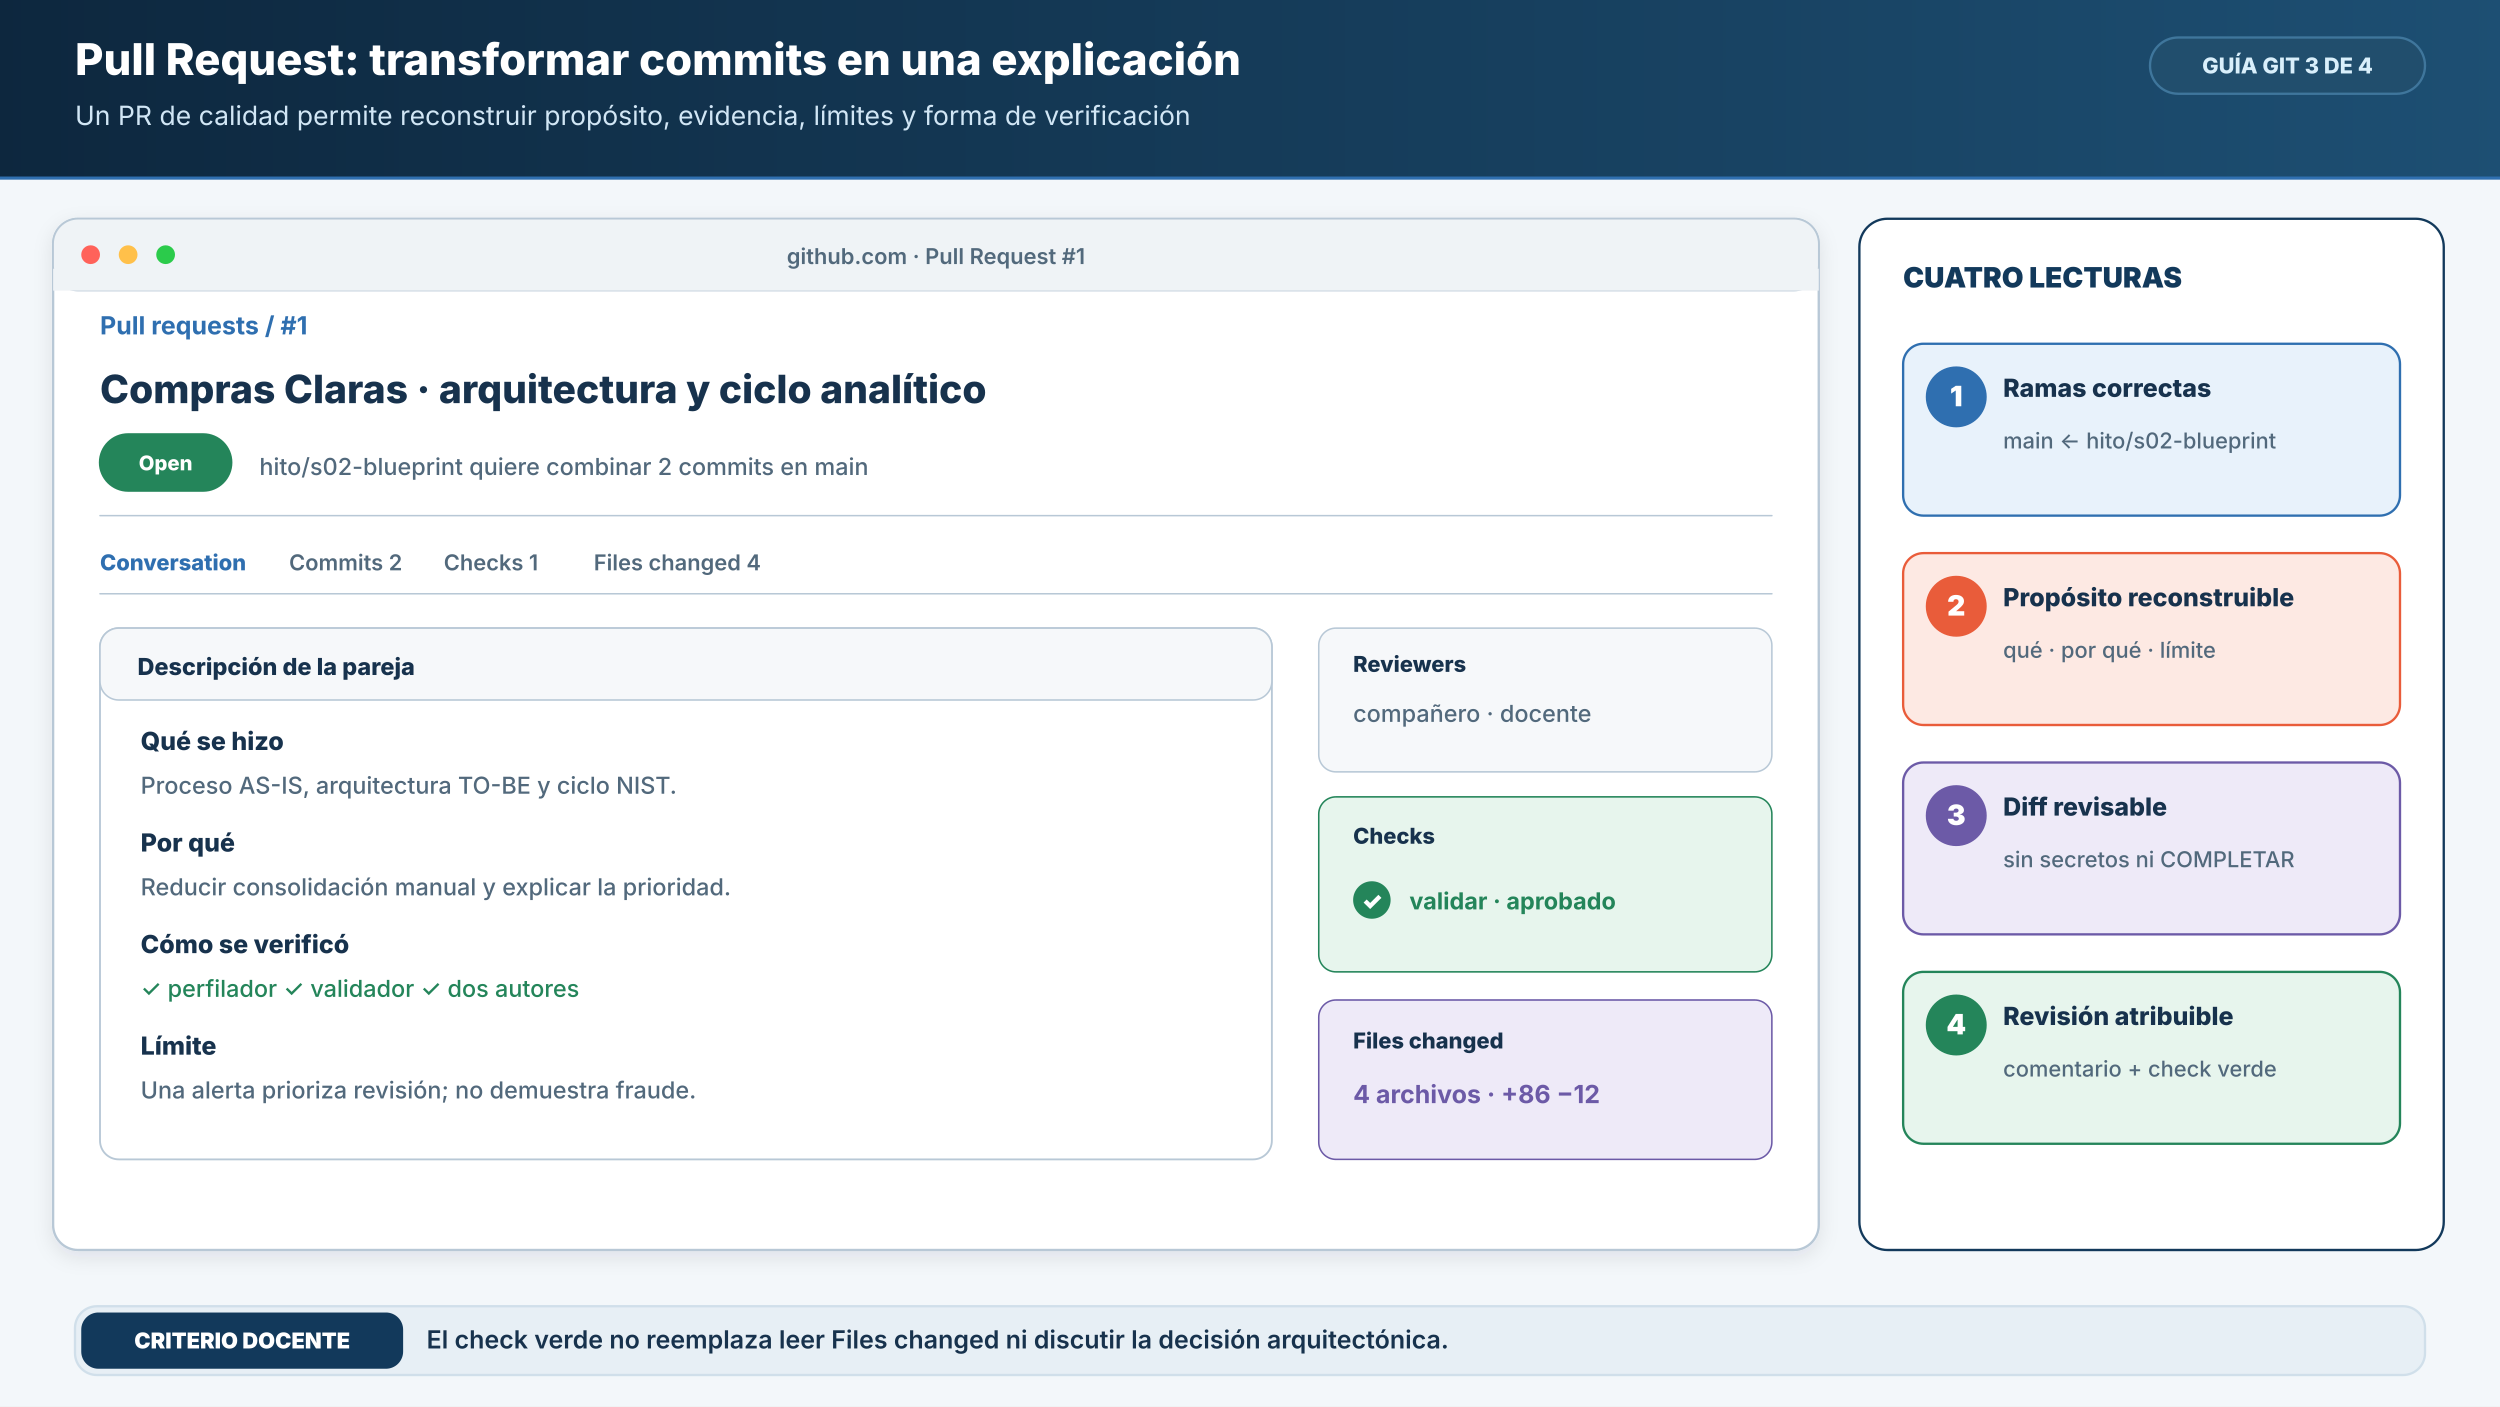
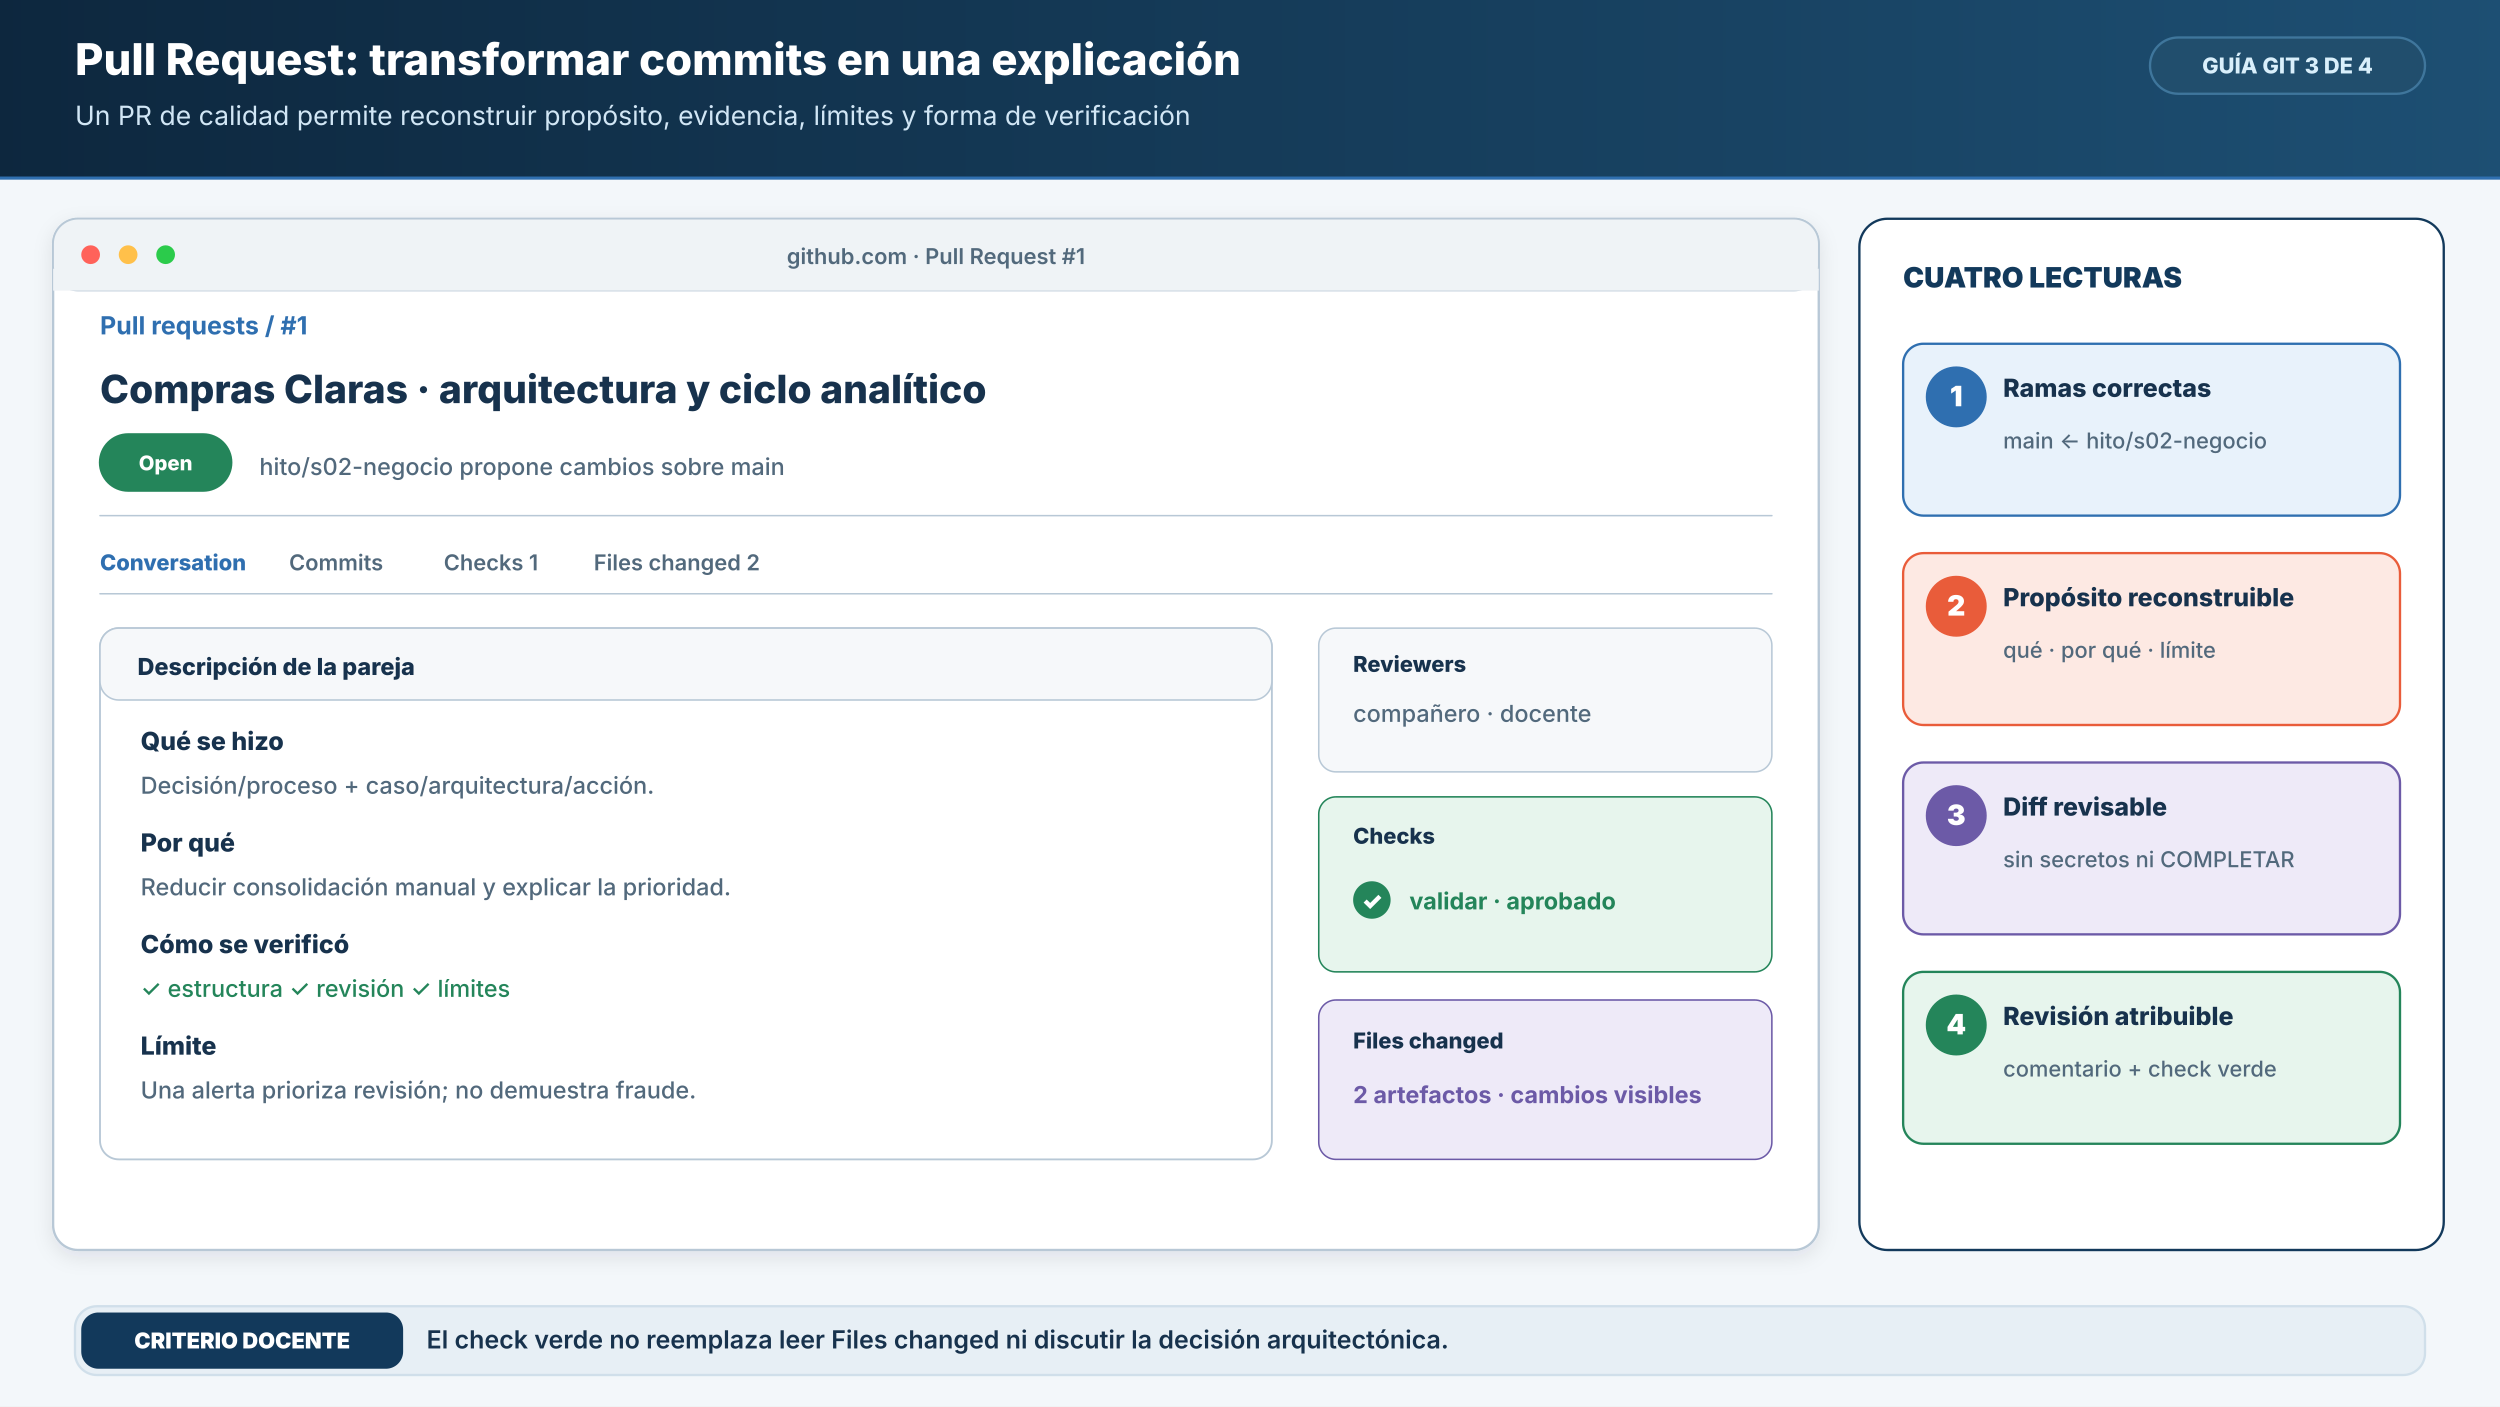
<svg xmlns="http://www.w3.org/2000/svg" width="1600" height="900" viewBox="0 0 1600 900" role="img" aria-labelledby="title desc">
  <defs>
    <linearGradient id="header-grad" x1="0" y1="0" x2="1" y2="0">
      <stop offset="0%" stop-color="#0D273E" />
      <stop offset="100%" stop-color="#1D4F73" />
    </linearGradient>
    <linearGradient id="navy-card-grad" x1="0" y1="0" x2="0" y2="1">
      <stop offset="0%" stop-color="#184368" />
      <stop offset="100%" stop-color="#0F2B48" />
    </linearGradient>
    <linearGradient id="hub-grad" x1="0" y1="0" x2="1" y2="1">
      <stop offset="0%" stop-color="#1C4B72" />
      <stop offset="100%" stop-color="#0A2238" />
    </linearGradient>
    <filter id="shadow" x="-10%" y="-10%" width="125%" height="130%">
      <feDropShadow dx="0" dy="4" stdDeviation="6" flood-color="#0F2B48" flood-opacity="0.09" />
    </filter>
    <filter id="shadow-lg" x="-15%" y="-15%" width="135%" height="140%">
      <feDropShadow dx="0" dy="8" stdDeviation="12" flood-color="#0F2B48" flood-opacity="0.14" />
    </filter>
    <marker id="arrow-blue" markerWidth="10" markerHeight="10" refX="8" refY="3" orient="auto">
      <path d="M0,0 L0,6 L9,3 z" fill="#2F6FB0" />
    </marker>
    <marker id="arrow-red" markerWidth="10" markerHeight="10" refX="8" refY="3" orient="auto">
      <path d="M0,0 L0,6 L9,3 z" fill="#C93F34" />
    </marker>
    <marker id="arrow-green" markerWidth="10" markerHeight="10" refX="8" refY="3" orient="auto">
      <path d="M0,0 L0,6 L9,3 z" fill="#24855A" />
    </marker>
    <marker id="arrow-purple" markerWidth="10" markerHeight="10" refX="8" refY="3" orient="auto">
      <path d="M0,0 L0,6 L9,3 z" fill="#6C5AA7" />
    </marker>
    <marker id="arrow-orange" markerWidth="10" markerHeight="10" refX="8" refY="3" orient="auto">
      <path d="M0,0 L0,6 L9,3 z" fill="#E95C3A" />
    </marker>
    <marker id="arrow-amber" markerWidth="10" markerHeight="10" refX="8" refY="3" orient="auto">
      <path d="M0,0 L0,6 L9,3 z" fill="#C98500" />
    </marker>
    <marker id="arrow-teal" markerWidth="10" markerHeight="10" refX="8" refY="3" orient="auto">
      <path d="M0,0 L0,6 L9,3 z" fill="#167C80" />
    </marker>
    <marker id="arrow-ink" markerWidth="10" markerHeight="10" refX="8" refY="3" orient="auto">
      <path d="M0,0 L0,6 L9,3 z" fill="#17324D" />
    </marker>
  </defs>
  <rect width="1600" height="900" fill="#F3F7FA" />
  <rect x="0" y="0" width="1600" height="114" rx="0" fill="url(#header-grad)" stroke="#0D273E" stroke-width="0" opacity="1" />
  <line x1="0" y1="114" x2="1600" y2="114" stroke="#2F6FB0" stroke-width="2" fill="none" stroke-linecap="round" />
  <rect x="1376" y="24" width="176" height="36" rx="18" fill="#214E6D" stroke="#3F769C" stroke-width="1.5" opacity="1" />
  <text x="1464.0" y="47" fill="#D9EFFB" font-family="Inter, -apple-system, Segoe UI, Arial, sans-serif" font-size="14" font-weight="800" text-anchor="middle" style="">
    <tspan x="1464.0" dy="0">GUÍA GIT 3 DE 4</tspan>
  </text>
  <text x="48" y="48" fill="#FFFFFF" font-family="Inter, -apple-system, Segoe UI, Arial, sans-serif" font-size="28" font-weight="800" text-anchor="start" style="">
    <tspan x="48" dy="0">Pull Request: transformar commits en una explicación</tspan>
  </text>
  <text x="48" y="80" fill="#D1E6F5" font-family="Inter, -apple-system, Segoe UI, Arial, sans-serif" font-size="17" font-weight="400" text-anchor="start" style="">
    <tspan x="48" dy="0">Un PR de calidad permite reconstruir propósito, evidencia, límites y forma de verificación</tspan>
  </text>
  <rect x="34" y="140" width="1130" height="660" rx="16" fill="#FFFFFF" stroke="#B8C8D6" stroke-width="1.5" opacity="1" filter="url(#shadow)" />
  <rect x="34" y="140" width="1130" height="46" rx="16" fill="#EFF3F6" stroke="#B8C8D6" stroke-width="1" opacity="1" />
  <rect x="34" y="172" width="1130" height="14" rx="0" fill="#EFF3F6" stroke="#EFF3F6" stroke-width="0" opacity="1" />
  <circle cx="58" cy="163" r="6" fill="#FF625A" stroke="#FF625A" stroke-width="0" />
  <circle cx="82" cy="163" r="6" fill="#FFC04A" stroke="#FFC04A" stroke-width="0" />
  <circle cx="106" cy="163" r="6" fill="#2BCB4B" stroke="#2BCB4B" stroke-width="0" />
  <text x="599.0" y="169" fill="#52697C" font-family="Inter, -apple-system, Segoe UI, Arial, sans-serif" font-size="14" font-weight="600" text-anchor="middle" style="">
    <tspan x="599.0" dy="0">github.com · Pull Request #1</tspan>
  </text>
  <text x="64" y="214" fill="#2F6FB0" font-family="Inter, -apple-system, Segoe UI, Arial, sans-serif" font-size="16" font-weight="700" text-anchor="start" style="">
    <tspan x="64" dy="0">Pull requests / #1</tspan>
  </text>
  <text x="64" y="258" fill="#17324D" font-family="Inter, -apple-system, Segoe UI, Arial, sans-serif" font-size="25" font-weight="800" text-anchor="start" style="">
    <tspan x="64" dy="0">Compras Claras · arquitectura y ciclo analítico</tspan>
  </text>
  <rect x="64" y="278" width="84" height="36" rx="18" fill="#24855A" stroke="#24855A" stroke-width="1.5" opacity="1" />
  <text x="106.0" y="301" fill="#FFFFFF" font-family="Inter, -apple-system, Segoe UI, Arial, sans-serif" font-size="13" font-weight="800" text-anchor="middle" style="">
    <tspan x="106.0" dy="0">Open</tspan>
  </text>
  <text x="166" y="304" fill="#52697C" font-family="Inter, -apple-system, Segoe UI, Arial, sans-serif" font-size="15" font-weight="550" text-anchor="start" style="">
-     <tspan x="166" dy="0">hito/s02-blueprint quiere combinar 2 commits en main</tspan>
+     <tspan x="166" dy="0">hito/s02-negocio propone cambios sobre main</tspan>
  </text>
  <line x1="64" y1="330" x2="1134" y2="330" stroke="#B8C8D6" stroke-width="1" fill="none" stroke-linecap="round" />
  <text x="64" y="365" fill="#2F6FB0" font-family="Inter, -apple-system, Segoe UI, Arial, sans-serif" font-size="14" font-weight="800" text-anchor="start" style="">
    <tspan x="64" dy="0">Conversation</tspan>
  </text>
  <text x="185" y="365" fill="#52697C" font-family="Inter, -apple-system, Segoe UI, Arial, sans-serif" font-size="14" font-weight="600" text-anchor="start" style="">
-     <tspan x="185" dy="0">Commits 2</tspan>
+     <tspan x="185" dy="0">Commits</tspan>
  </text>
  <text x="284" y="365" fill="#52697C" font-family="Inter, -apple-system, Segoe UI, Arial, sans-serif" font-size="14" font-weight="600" text-anchor="start" style="">
    <tspan x="284" dy="0">Checks 1</tspan>
  </text>
  <text x="380" y="365" fill="#52697C" font-family="Inter, -apple-system, Segoe UI, Arial, sans-serif" font-size="14" font-weight="600" text-anchor="start" style="">
-     <tspan x="380" dy="0">Files changed 4</tspan>
+     <tspan x="380" dy="0">Files changed 2</tspan>
  </text>
  <line x1="64" y1="380" x2="1134" y2="380" stroke="#B8C8D6" stroke-width="1" fill="none" stroke-linecap="round" />
  <rect x="64" y="402" width="750" height="340" rx="12" fill="#FFFFFF" stroke="#B8C8D6" stroke-width="1.2" opacity="1" />
  <rect x="64" y="402" width="750" height="46" rx="12" fill="#F6F8FA" stroke="#B8C8D6" stroke-width="1" opacity="1" />
  <text x="88" y="432" fill="#17324D" font-family="Inter, -apple-system, Segoe UI, Arial, sans-serif" font-size="15" font-weight="800" text-anchor="start" style="">
    <tspan x="88" dy="0">Descripción de la pareja</tspan>
  </text>
  <text x="90" y="480" fill="#17324D" font-family="Inter, -apple-system, Segoe UI, Arial, sans-serif" font-size="16" font-weight="800" text-anchor="start" style="">
    <tspan x="90" dy="0">Qué se hizo</tspan>
  </text>
  <text x="90" y="508" fill="#52697C" font-family="Inter, -apple-system, Segoe UI, Arial, sans-serif" font-size="15" font-weight="550" text-anchor="start" style="">
-     <tspan x="90" dy="0">Proceso AS-IS, arquitectura TO-BE y ciclo NIST.</tspan>
+     <tspan x="90" dy="0">Decisión/proceso + caso/arquitectura/acción.</tspan>
  </text>
  <text x="90" y="545" fill="#17324D" font-family="Inter, -apple-system, Segoe UI, Arial, sans-serif" font-size="16" font-weight="800" text-anchor="start" style="">
    <tspan x="90" dy="0">Por qué</tspan>
  </text>
  <text x="90" y="573" fill="#52697C" font-family="Inter, -apple-system, Segoe UI, Arial, sans-serif" font-size="15" font-weight="550" text-anchor="start" style="">
    <tspan x="90" dy="0">Reducir consolidación manual y explicar la prioridad.</tspan>
  </text>
  <text x="90" y="610" fill="#17324D" font-family="Inter, -apple-system, Segoe UI, Arial, sans-serif" font-size="16" font-weight="800" text-anchor="start" style="">
    <tspan x="90" dy="0">Cómo se verificó</tspan>
  </text>
  <text x="90" y="638" fill="#24855A" font-family="Inter, -apple-system, Segoe UI, Arial, sans-serif" font-size="15" font-weight="550" text-anchor="start" style="">
-     <tspan x="90" dy="0">✓ perfilador  ✓ validador  ✓ dos autores</tspan>
+     <tspan x="90" dy="0">✓ estructura  ✓ revisión  ✓ límites</tspan>
  </text>
  <text x="90" y="675" fill="#17324D" font-family="Inter, -apple-system, Segoe UI, Arial, sans-serif" font-size="16" font-weight="800" text-anchor="start" style="">
    <tspan x="90" dy="0">Límite</tspan>
  </text>
  <text x="90" y="703" fill="#52697C" font-family="Inter, -apple-system, Segoe UI, Arial, sans-serif" font-size="15" font-weight="550" text-anchor="start" style="">
    <tspan x="90" dy="0">Una alerta prioriza revisión; no demuestra fraude.</tspan>
  </text>
  <rect x="844" y="402" width="290" height="92" rx="11" fill="#F6F8FA" stroke="#B8C8D6" stroke-width="1" opacity="1" />
  <text x="866" y="430" fill="#17324D" font-family="Inter, -apple-system, Segoe UI, Arial, sans-serif" font-size="14" font-weight="800" text-anchor="start" style="">
    <tspan x="866" dy="0">Reviewers</tspan>
  </text>
  <text x="866" y="462" fill="#52697C" font-family="Inter, -apple-system, Segoe UI, Arial, sans-serif" font-size="15" font-weight="550" text-anchor="start" style="">
    <tspan x="866" dy="0">compañero · docente</tspan>
  </text>
  <rect x="844" y="510" width="290" height="112" rx="11" fill="#E7F5ED" stroke="#24855A" stroke-width="1" opacity="1" />
  <text x="866" y="540" fill="#17324D" font-family="Inter, -apple-system, Segoe UI, Arial, sans-serif" font-size="14" font-weight="800" text-anchor="start" style="">
    <tspan x="866" dy="0">Checks</tspan>
  </text>
  <circle cx="878" cy="576" r="12" fill="#24855A" stroke="#24855A" stroke-width="0" />
  <text x="878" y="582" fill="#FFFFFF" font-family="Inter, -apple-system, Segoe UI, Arial, sans-serif" font-size="15" font-weight="900" text-anchor="middle" style="">
    <tspan x="878" dy="0">✓</tspan>
  </text>
  <text x="902" y="582" fill="#24855A" font-family="Inter, -apple-system, Segoe UI, Arial, sans-serif" font-size="15" font-weight="700" text-anchor="start" style="">
    <tspan x="902" dy="0">validar · aprobado</tspan>
  </text>
  <rect x="844" y="640" width="290" height="102" rx="11" fill="#EEEAF8" stroke="#6C5AA7" stroke-width="1" opacity="1" />
  <text x="866" y="671" fill="#17324D" font-family="Inter, -apple-system, Segoe UI, Arial, sans-serif" font-size="14" font-weight="800" text-anchor="start" style="">
    <tspan x="866" dy="0">Files changed</tspan>
  </text>
-   <text x="866" y="706" fill="#6C5AA7" font-family="Inter, -apple-system, Segoe UI, Arial, sans-serif" font-size="16" font-weight="700" text-anchor="start" style="">
-     <tspan x="866" dy="0">4 archivos · +86 −12</tspan>
+   <text x="866" y="706" fill="#6C5AA7" font-family="Inter, -apple-system, Segoe UI, Arial, sans-serif" font-size="15" font-weight="700" text-anchor="start" style="">
+     <tspan x="866" dy="0">2 artefactos · cambios visibles</tspan>
  </text>
  <rect x="1190" y="140" width="374" height="660" rx="18" fill="#FFFFFF" stroke="#12395B" stroke-width="1.5" opacity="1" />
  <text x="1218" y="184" fill="#12395B" font-family="Inter, -apple-system, Segoe UI, Arial, sans-serif" font-size="18" font-weight="900" text-anchor="start" style="">
    <tspan x="1218" dy="0">CUATRO LECTURAS</tspan>
  </text>
  <rect x="1218" y="220" width="318" height="110" rx="13" fill="#E8F2FB" stroke="#2F6FB0" stroke-width="1.5" opacity="1" />
  <circle cx="1252" cy="254" r="19" fill="#2F6FB0" stroke="#2F6FB0" stroke-width="1" />
  <text x="1252" y="260" fill="#FFFFFF" font-family="Inter, -apple-system, Segoe UI, Arial, sans-serif" font-size="18" font-weight="900" text-anchor="middle" style="">
    <tspan x="1252" dy="0">1</tspan>
  </text>
  <text x="1282" y="254" fill="#17324D" font-family="Inter, -apple-system, Segoe UI, Arial, sans-serif" font-size="16" font-weight="800" text-anchor="start" style="">
    <tspan x="1282" dy="0">Ramas correctas</tspan>
  </text>
  <text x="1282" y="287" fill="#52697C" font-family="Inter, -apple-system, Segoe UI, Arial, sans-serif" font-size="14" font-weight="550" text-anchor="start" style="">
-     <tspan x="1282" dy="0">main ← hito/s02-blueprint</tspan>
+     <tspan x="1282" dy="0">main ← hito/s02-negocio</tspan>
  </text>
  <rect x="1218" y="354" width="318" height="110" rx="13" fill="#FDE9E3" stroke="#E95C3A" stroke-width="1.5" opacity="1" />
  <circle cx="1252" cy="388" r="19" fill="#E95C3A" stroke="#E95C3A" stroke-width="1" />
  <text x="1252" y="394" fill="#FFFFFF" font-family="Inter, -apple-system, Segoe UI, Arial, sans-serif" font-size="18" font-weight="900" text-anchor="middle" style="">
    <tspan x="1252" dy="0">2</tspan>
  </text>
  <text x="1282" y="388" fill="#17324D" font-family="Inter, -apple-system, Segoe UI, Arial, sans-serif" font-size="16" font-weight="800" text-anchor="start" style="">
    <tspan x="1282" dy="0">Propósito reconstruible</tspan>
  </text>
  <text x="1282" y="421" fill="#52697C" font-family="Inter, -apple-system, Segoe UI, Arial, sans-serif" font-size="14" font-weight="550" text-anchor="start" style="">
    <tspan x="1282" dy="0">qué · por qué · límite</tspan>
  </text>
  <rect x="1218" y="488" width="318" height="110" rx="13" fill="#EEEAF8" stroke="#6C5AA7" stroke-width="1.5" opacity="1" />
  <circle cx="1252" cy="522" r="19" fill="#6C5AA7" stroke="#6C5AA7" stroke-width="1" />
  <text x="1252" y="528" fill="#FFFFFF" font-family="Inter, -apple-system, Segoe UI, Arial, sans-serif" font-size="18" font-weight="900" text-anchor="middle" style="">
    <tspan x="1252" dy="0">3</tspan>
  </text>
  <text x="1282" y="522" fill="#17324D" font-family="Inter, -apple-system, Segoe UI, Arial, sans-serif" font-size="16" font-weight="800" text-anchor="start" style="">
    <tspan x="1282" dy="0">Diff revisable</tspan>
  </text>
  <text x="1282" y="555" fill="#52697C" font-family="Inter, -apple-system, Segoe UI, Arial, sans-serif" font-size="14" font-weight="550" text-anchor="start" style="">
    <tspan x="1282" dy="0">sin secretos ni COMPLETAR</tspan>
  </text>
  <rect x="1218" y="622" width="318" height="110" rx="13" fill="#E7F5ED" stroke="#24855A" stroke-width="1.5" opacity="1" />
  <circle cx="1252" cy="656" r="19" fill="#24855A" stroke="#24855A" stroke-width="1" />
  <text x="1252" y="662" fill="#FFFFFF" font-family="Inter, -apple-system, Segoe UI, Arial, sans-serif" font-size="18" font-weight="900" text-anchor="middle" style="">
    <tspan x="1252" dy="0">4</tspan>
  </text>
  <text x="1282" y="656" fill="#17324D" font-family="Inter, -apple-system, Segoe UI, Arial, sans-serif" font-size="16" font-weight="800" text-anchor="start" style="">
    <tspan x="1282" dy="0">Revisión atribuible</tspan>
  </text>
  <text x="1282" y="689" fill="#52697C" font-family="Inter, -apple-system, Segoe UI, Arial, sans-serif" font-size="14" font-weight="550" text-anchor="start" style="">
    <tspan x="1282" dy="0">comentario + check verde</tspan>
  </text>
  <rect x="48" y="836" width="1504" height="44" rx="14" fill="#E7EFF5" stroke="#D0DFEA" stroke-width="1.5" opacity="1" />
  <rect x="52" y="840" width="206" height="36" rx="11" fill="#12395B" stroke="#12395B" stroke-width="0" opacity="1" />
  <text x="155.0" y="863" fill="#FFFFFF" font-family="Inter, -apple-system, Segoe UI, Arial, sans-serif" font-size="14" font-weight="900" text-anchor="middle" style="">
    <tspan x="155.0" dy="0">CRITERIO DOCENTE</tspan>
  </text>
  <text x="273" y="863" fill="#17324D" font-family="Inter, -apple-system, Segoe UI, Arial, sans-serif" font-size="16" font-weight="600" text-anchor="start" style="">
    <tspan x="273" dy="0">El check verde no reemplaza leer Files changed ni discutir la decisión arquitectónica.</tspan>
  </text>
</svg>
